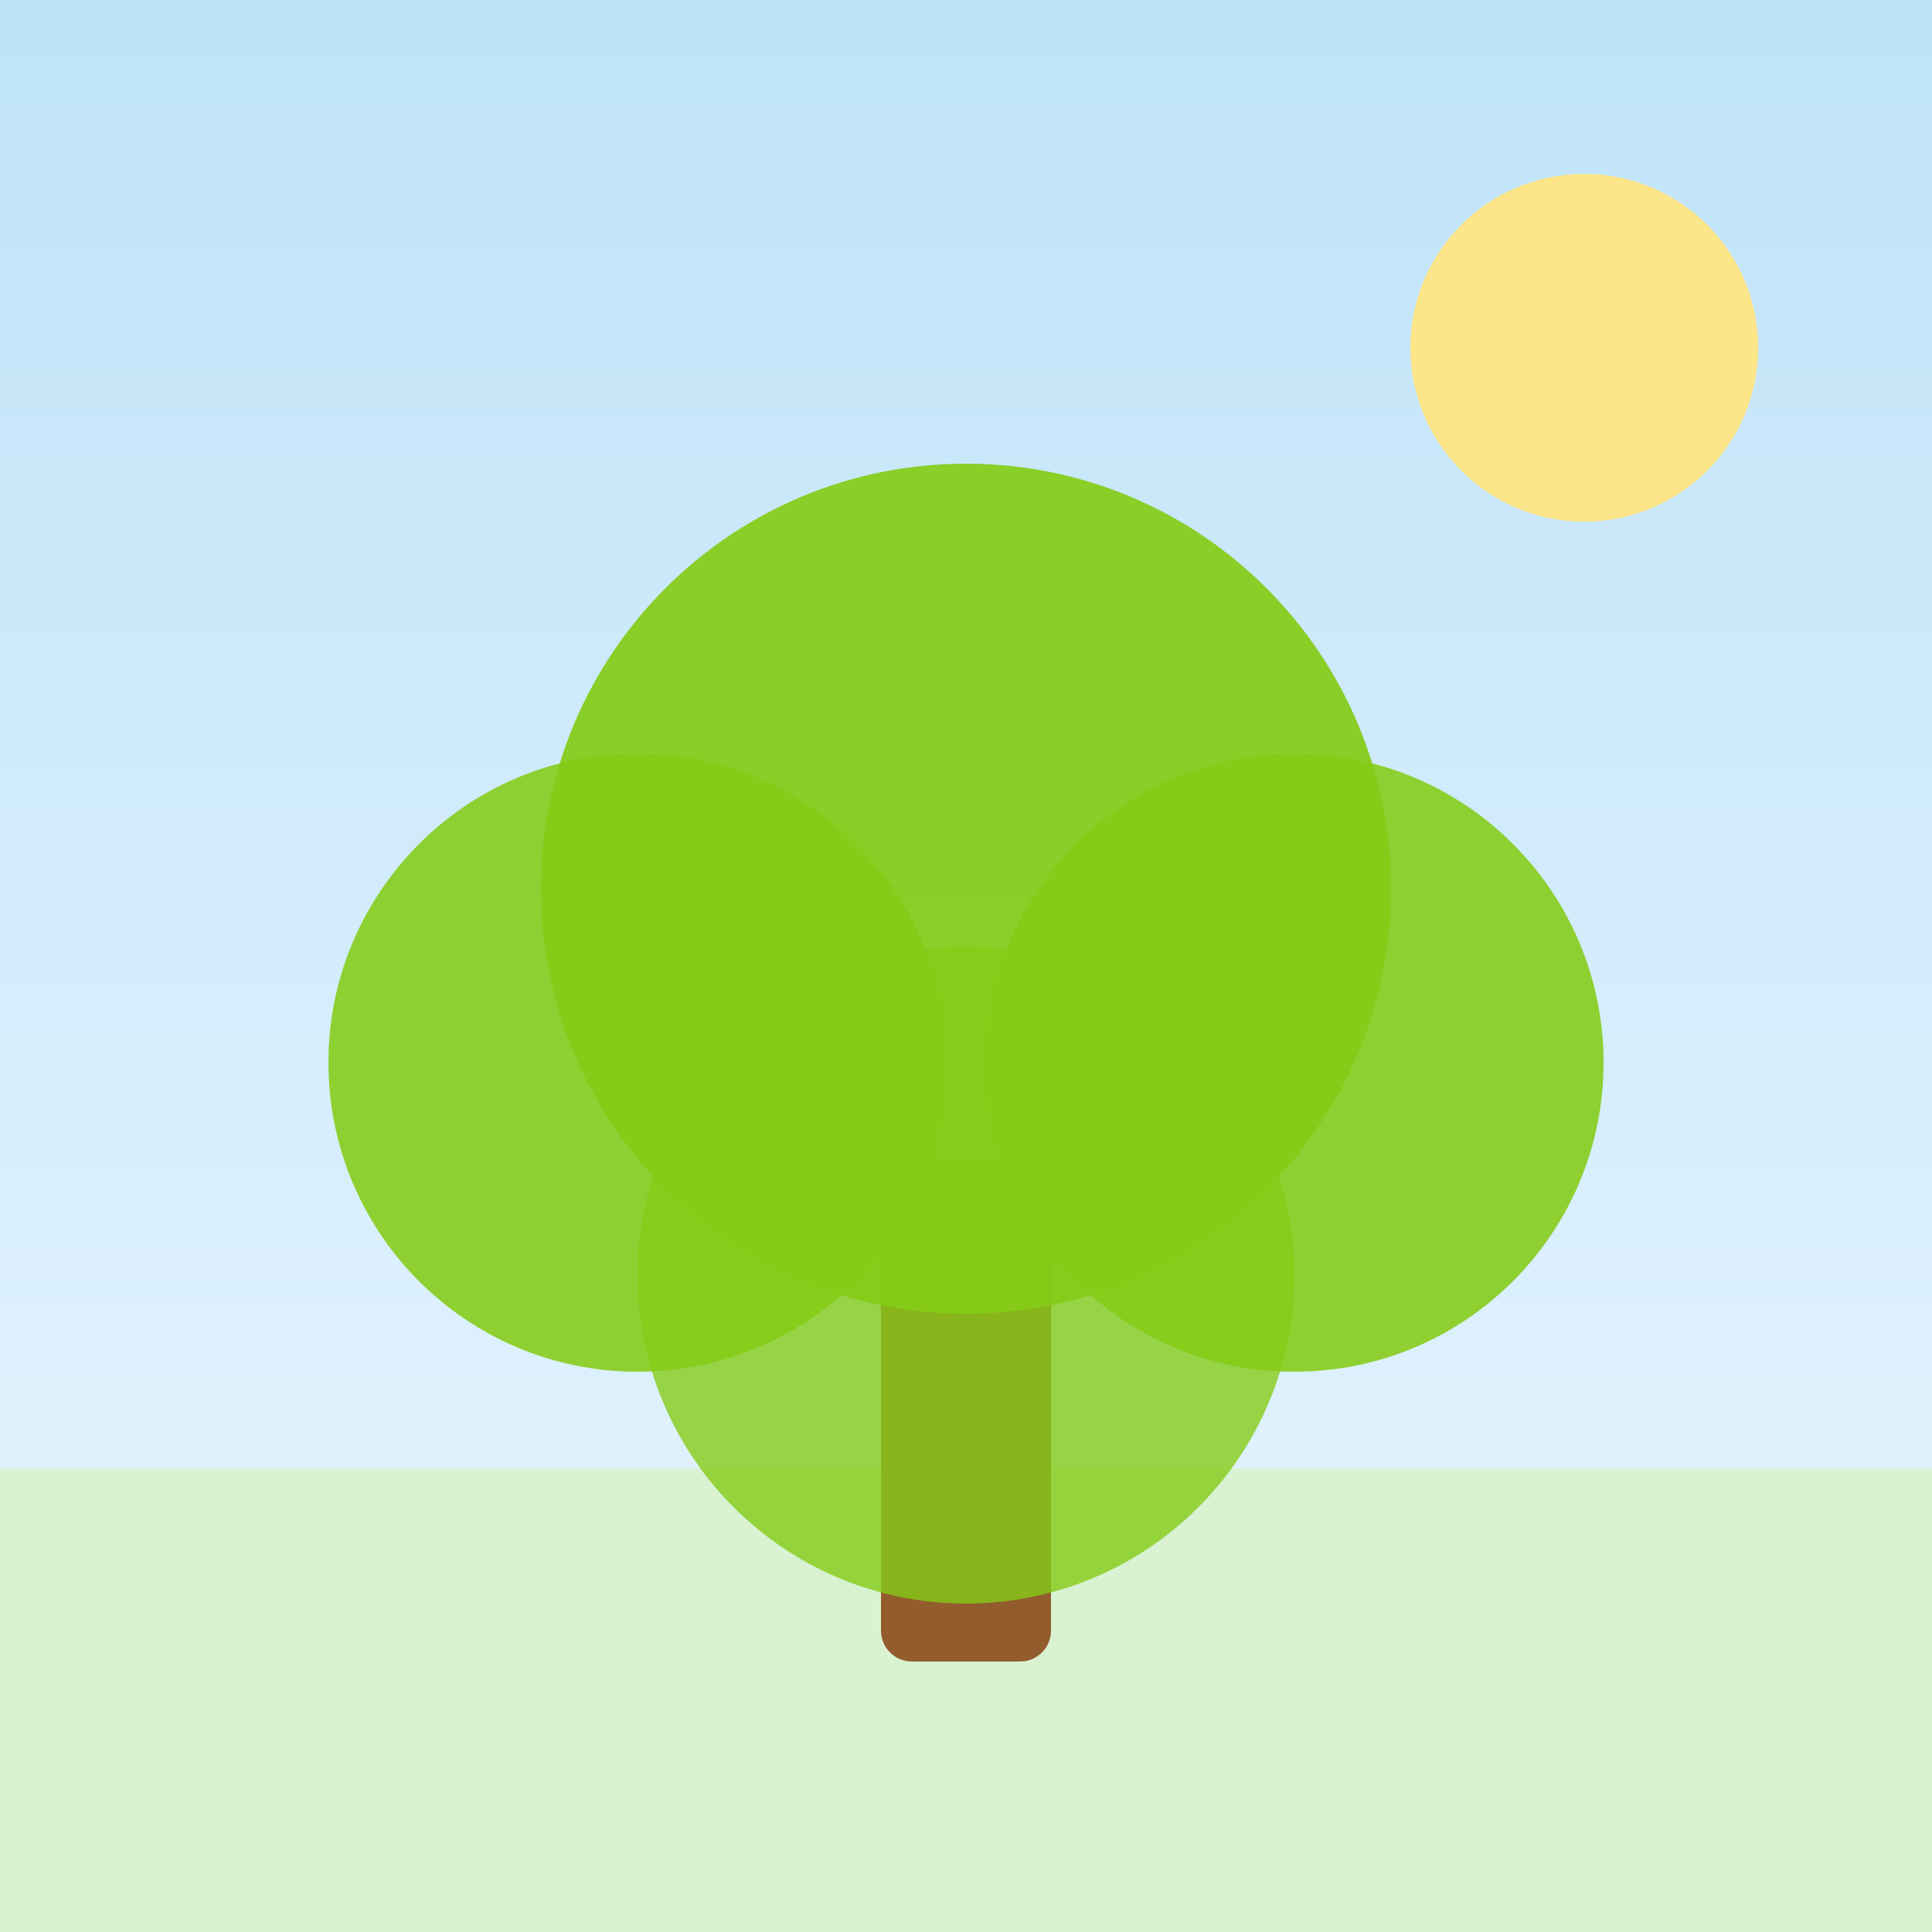
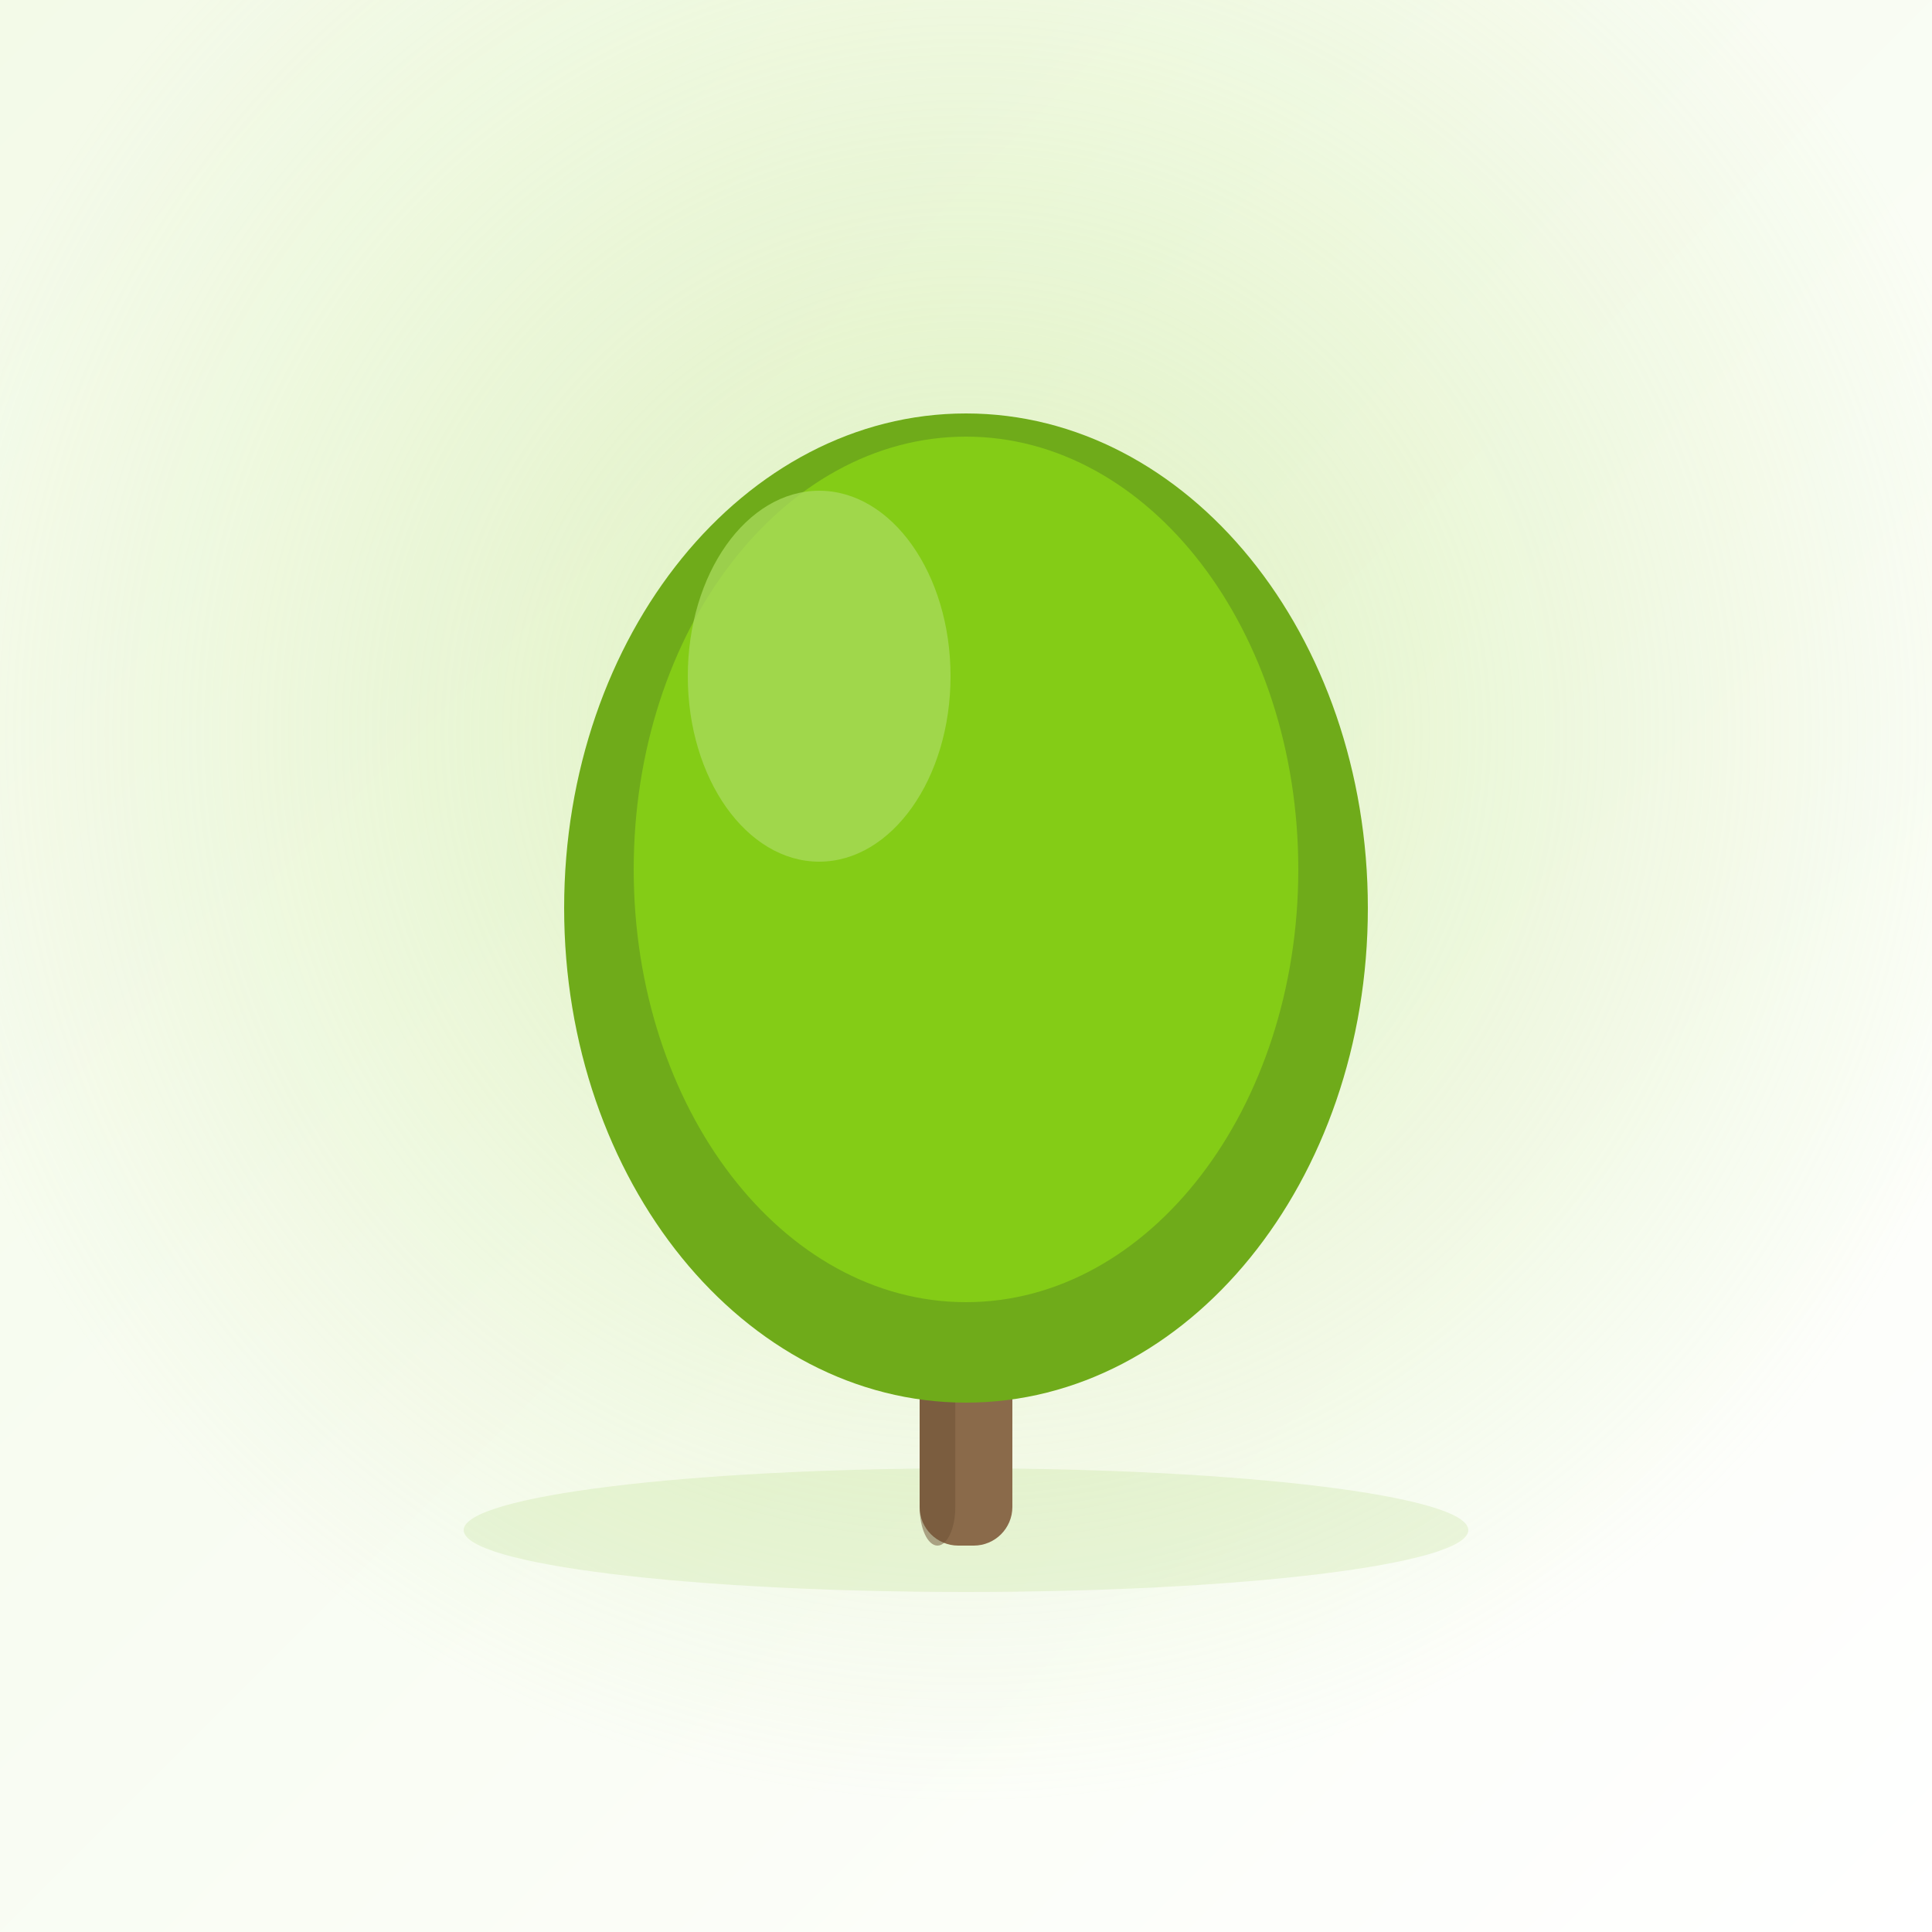
<svg xmlns="http://www.w3.org/2000/svg" viewBox="0 0 500 500">
  <defs>
-     <linearGradient id="sky" x1="0" y1="0" x2="0" y2="1">
-       <stop offset="0%" stop-color="#bee3f8" />
-       <stop offset="100%" stop-color="#eaf6ff" />
+     <linearGradient id="bg" x1="0" y1="0" x2="1" y2="1">
+       <stop offset="0%" stop-color="#f3fae8" />
+       <stop offset="100%" stop-color="#ffffff" />
    </linearGradient>
+     <radialGradient id="glow" cx="50%" cy="38%" r="55%">
+       <stop offset="0%" stop-color="#c8e896" stop-opacity="0.55" />
+       <stop offset="100%" stop-color="#c8e896" stop-opacity="0" />
+     </radialGradient>
  </defs>
-   <rect width="500" height="500" fill="url(#sky)" />
-   <circle cx="410" cy="90" r="45" fill="#fde68a" />
-   <rect x="0" y="380" width="500" height="120" fill="#d9f2d2" />
-   <rect x="228" y="300" width="44" height="130" rx="8" fill="#925c2d" />
-   <circle cx="250" cy="230" r="110" fill="#84cc16" opacity="0.92" />
-   <circle cx="165" cy="275" r="80" fill="#84cc16" opacity="0.88" />
-   <circle cx="335" cy="275" r="80" fill="#84cc16" opacity="0.88" />
-   <circle cx="250" cy="330" r="85" fill="#84cc16" opacity="0.8" />
+   <rect width="500" height="500" fill="url(#bg)" />
+   <rect width="500" height="500" fill="url(#glow)" />
+   <ellipse cx="250" cy="396" rx="130" ry="16" fill="#78ba18" opacity="0.12" />
+   <rect x="238" y="300" width="24" height="100" rx="10" fill="#8a6a4a" />
+   <rect x="238" y="300" width="9.231" height="100" rx="10" fill="#6b4f34" opacity="0.5" />
+   <ellipse cx="250" cy="235" rx="104" ry="128" fill="#6fab1a" />
+   <ellipse cx="250" cy="225" rx="86" ry="112" fill="#84cc16" />
+   <ellipse cx="212" cy="175" rx="34" ry="48" fill="#a9db5c" opacity="0.75" />
</svg>
